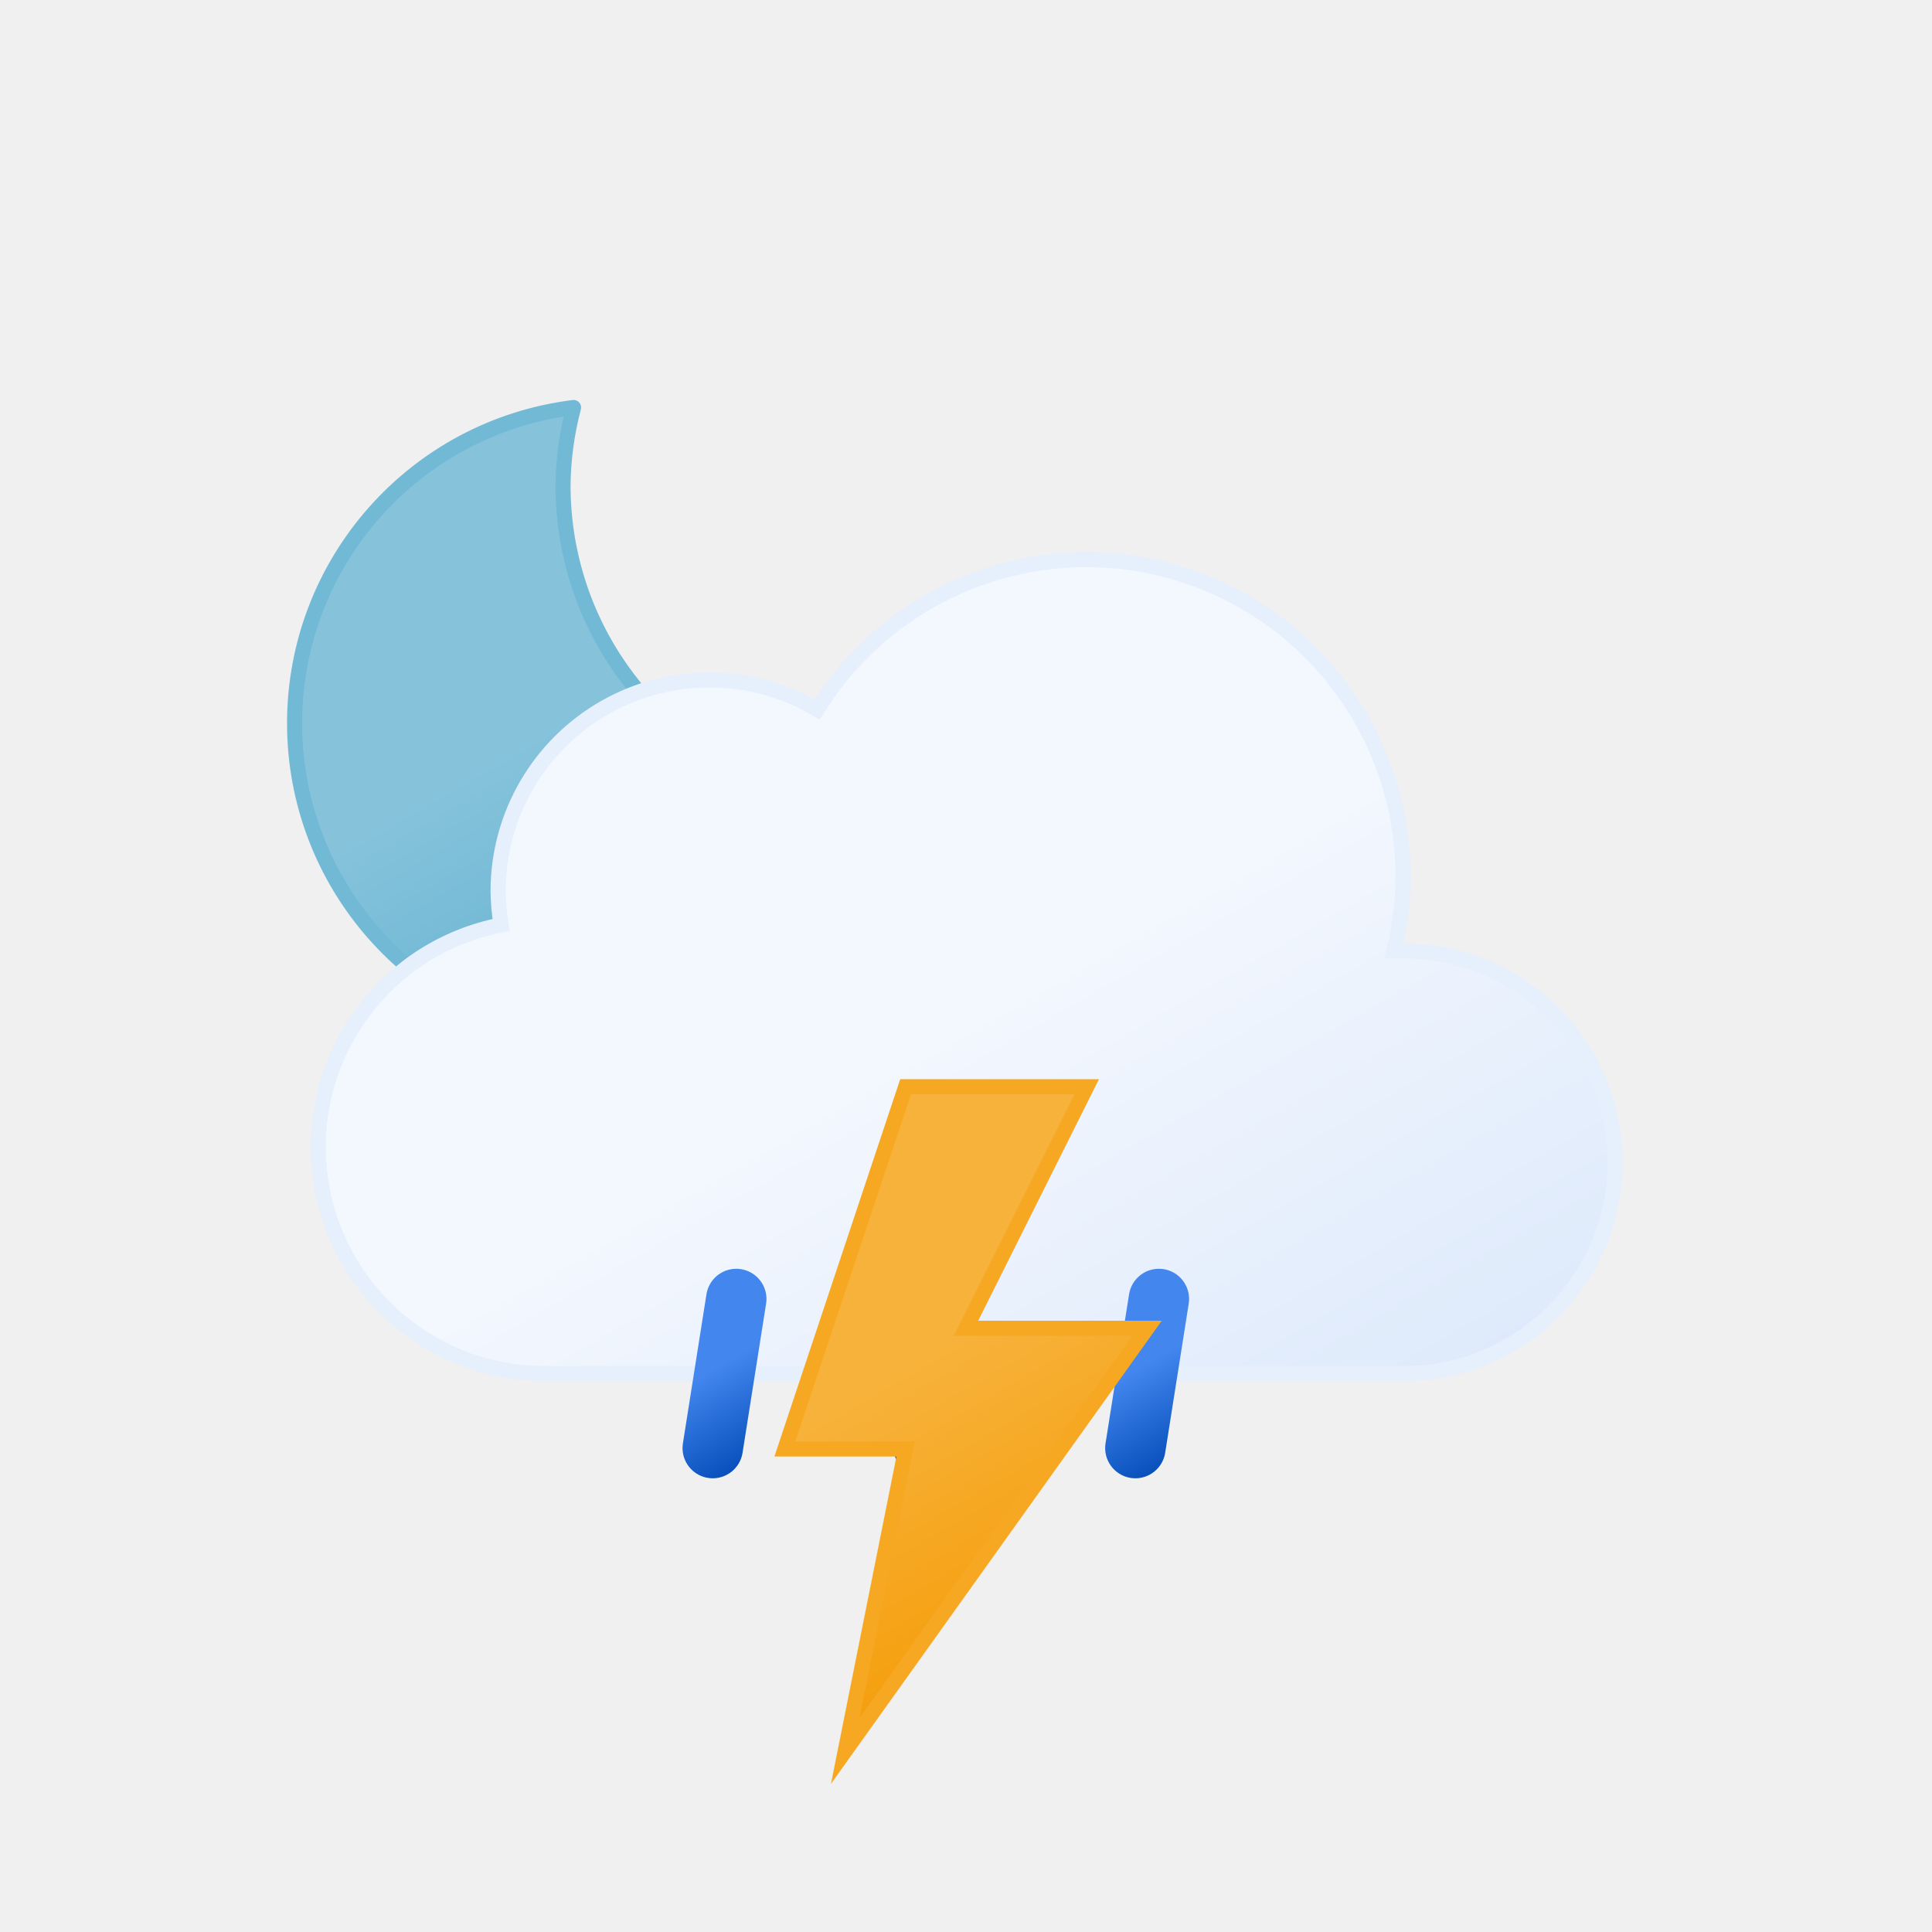
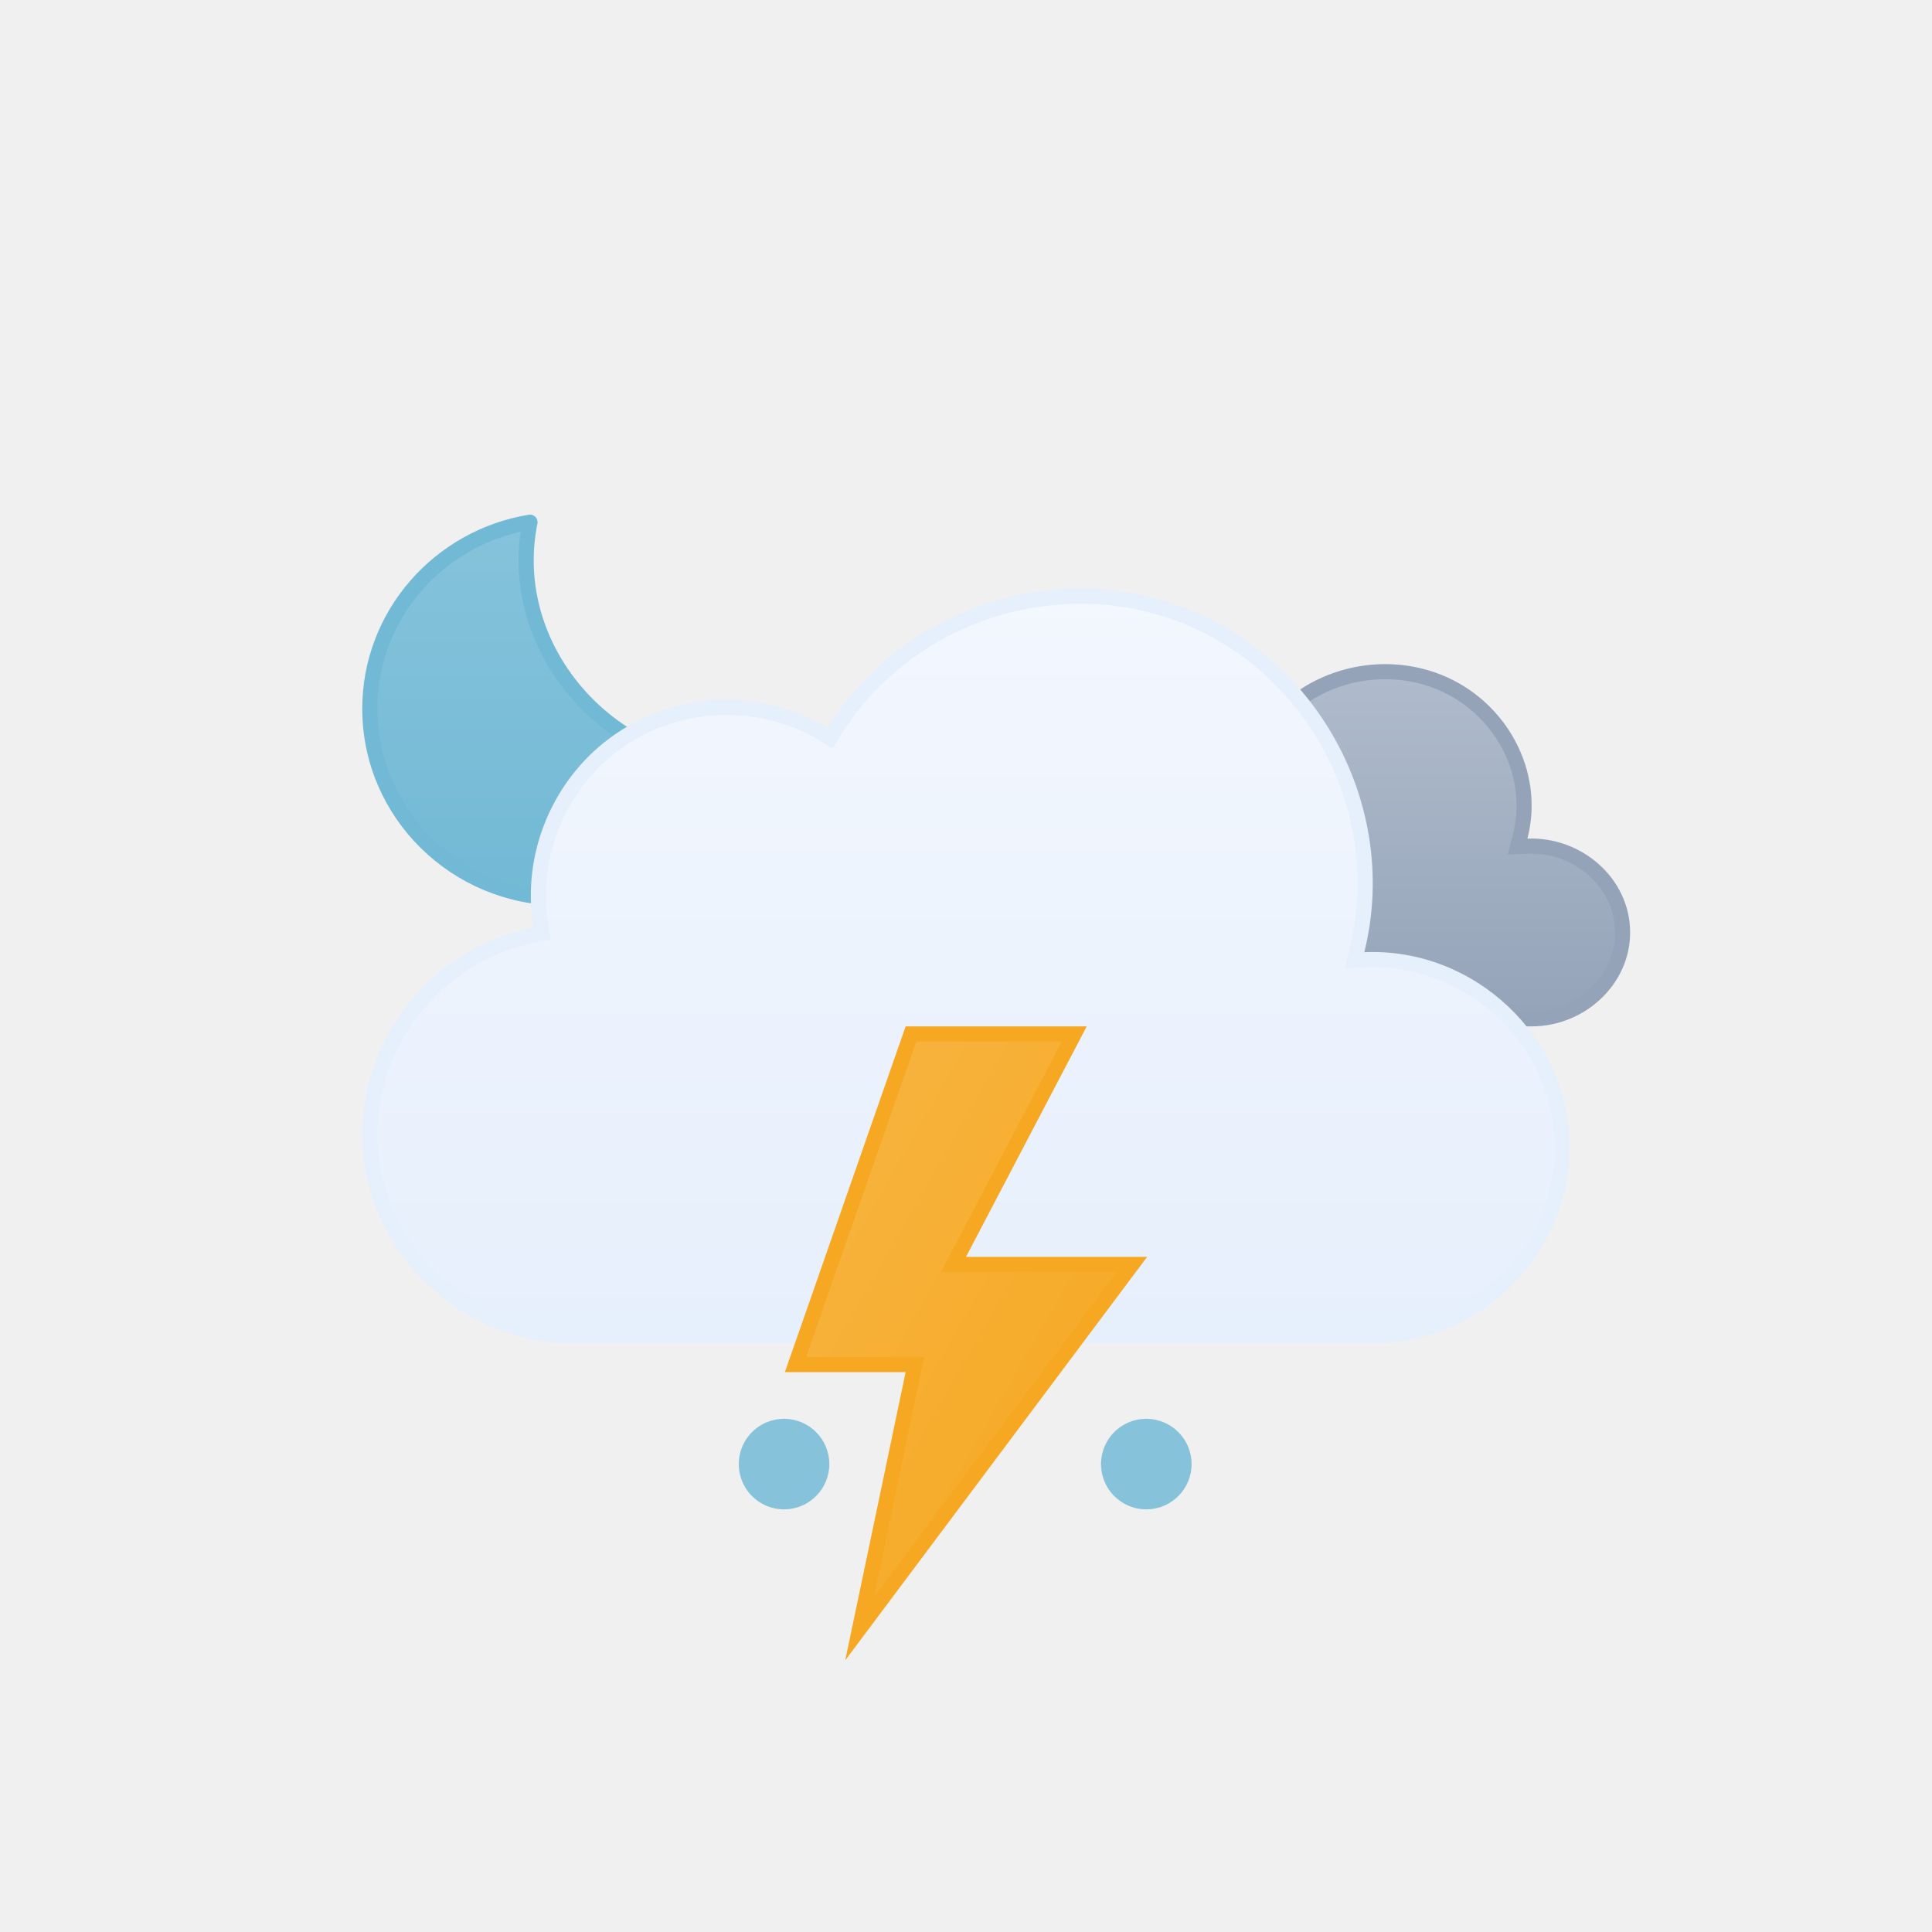
- <svg xmlns="http://www.w3.org/2000/svg" xmlns:xlink="http://www.w3.org/1999/xlink" viewBox="0 0 64 64">
+ <svg xmlns="http://www.w3.org/2000/svg" fill="none" viewBox="0 0 128 128">
+   <g id="thunderstorms-overcast-night-hail__thunderstorms-overcast-night-hail" clip-path="url(#thunderstorms-overcast-night-hail__clip0_1858_10014)">
+     <g id="thunderstorms-overcast-night-hail__Sky">
+       <g id="thunderstorms-overcast-night-hail__Moon">
+         <path id="thunderstorms-overcast-night-hail__Moon_2" fill="url(#thunderstorms-overcast-night-hail__paint0_linear_1858_10014)" stroke="#72b9d5" stroke-linecap="round" stroke-linejoin="round" d="M35.115 34.595c-1.737 8.568 5.638 16.62 14.198 16.188-1.64 5.05-6.424 8.717-12.095 8.717-7.03 0-12.718-5.621-12.718-12.541 0-6.214 4.588-11.375 10.615-12.364" />
+       </g>
+       <g id="thunderstorms-overcast-night-hail__Clouds">
+         <g id="thunderstorms-overcast-night-hail__Secondary Cloud">
+           <path id="thunderstorms-overcast-night-hail__Cloud" fill="url(#thunderstorms-overcast-night-hail__paint1_linear_1858_10014)" stroke="#94a3b8" stroke-miterlimit="10" d="M83.84 48.693c2.404-3.735 7.375-5.164 11.478-3.516 4.043 1.624 6.496 6.012 5.392 10.26l-.169.653.674-.029c3.281-.137 6.285 2.404 6.285 5.713 0 3.202-2.831 5.726-6.011 5.726H74.977c-3.209 0-6.132-2.382-6.448-5.593-.315-3.2 2.088-6.066 5.235-6.636l.491-.09-.087-.49c-.394-2.198.644-4.442 2.517-5.664 1.926-1.256 4.492-1.32 6.483-.17l.413.237z" />
+         </g>
+         <g id="thunderstorms-overcast-night-hail__Cloud_2">
+           <path id="thunderstorms-overcast-night-hail__Cloud_3" fill="url(#thunderstorms-overcast-night-hail__paint2_linear_1858_10014)" stroke="#e6effc" stroke-miterlimit="10" d="M55.263 48.475c4.86-7.864 15.035-11.095 23.552-7.532 8.507 3.56 13.323 13.06 11.088 22.022l-.161.65.669-.03c7.01-.306 13.089 5.407 13.089 12.443 0 6.811-5.728 12.472-12.523 12.472H37.954c-6.826.002-12.751-5.33-13.395-12.14-.643-6.808 4.178-13.148 10.884-14.415l.483-.092-.084-.484c-.816-4.745 1.284-9.652 5.263-12.356 3.99-2.712 9.341-2.86 13.475-.373l.423.255z" />
+         </g>
+       </g>
+     </g>
+     <g id="thunderstorms-overcast-night-hail__Precipitation">
+       <g id="thunderstorms-overcast-night-hail__Ice balls">
+         <path id="thunderstorms-overcast-night-hail__Ice Ball 1" fill="#86c3db" d="M52 86a3 3 0 1 0 0 5.999A3 3 0 0 0 52 86" transform="translate(0 8)" />
+         <path id="thunderstorms-overcast-night-hail__Ice Ball 2" fill="#86c3db" d="M64 86a3 3 0 1 0 0 5.999A3 3 0 0 0 64 86" />
+         <path id="thunderstorms-overcast-night-hail__Ice Ball 3" fill="#86c3db" d="M76 86a3 3 0 1 0 0 5.999A3 3 0 0 0 76 86" transform="translate(0 8)" />
+       </g>
+     </g>
+     <g id="thunderstorms-overcast-night-hail__Lightning">
+       <path id="thunderstorms-overcast-night-hail__Lightning Bolt" fill="url(#thunderstorms-overcast-night-hail__paint3_linear_1858_10014)" stroke="#f6a823" stroke-miterlimit="10" d="m71.173 68.5-7.616 14.541-.384.731h11.829l-18.05 24.12 3.537-16.88.127-.603h-7.912L60.355 68.5z" />
+     </g>
+   </g>
  <defs>
-     <linearGradient id="b" x1="13.58" x2="24.15" y1="15.57" y2="33.87" gradientUnits="userSpaceOnUse">
-       <stop offset="0" stop-color="#86c3db" />
-       <stop offset=".45" stop-color="#86c3db" />
-       <stop offset="1" stop-color="#5eafcf" />
-       <animateTransform attributeName="gradientTransform" dur="10s" repeatCount="indefinite" type="rotate" values="10 19.22 24.293; -10 19.22 24.293; 10 19.22 24.293" />
+     <linearGradient id="thunderstorms-overcast-night-hail__paint0_linear_1858_10014" x1="37" x2="37" y1="34" y2="60" gradientUnits="userSpaceOnUse">
+       <stop stop-color="#86c3db" />
+       <stop offset="1" stop-color="#72b9d5" />
    </linearGradient>
-     <linearGradient id="c" x1="22.56" x2="39.2" y1="21.96" y2="50.8" gradientUnits="userSpaceOnUse">
-       <stop offset="0" stop-color="#f3f7fe" />
-       <stop offset=".45" stop-color="#f3f7fe" />
-       <stop offset="1" stop-color="#deeafb" />
+     <linearGradient id="thunderstorms-overcast-night-hail__paint1_linear_1858_10014" x1="88" x2="88" y1="44" y2="68" gradientUnits="userSpaceOnUse">
+       <stop stop-color="#b0bccd" />
+       <stop offset="1" stop-color="#94a3b8" />
    </linearGradient>
-     <linearGradient id="a" x1="22.53" x2="25.47" y1="42.95" y2="48.05" gradientUnits="userSpaceOnUse">
-       <stop offset="0" stop-color="#4286ee" />
-       <stop offset=".45" stop-color="#4286ee" />
-       <stop offset="1" stop-color="#0950bc" />
+     <linearGradient id="thunderstorms-overcast-night-hail__paint2_linear_1858_10014" x1="64.001" x2="64.001" y1="39" y2="89" gradientUnits="userSpaceOnUse">
+       <stop stop-color="#f3f7fe" />
+       <stop offset="1" stop-color="#e6effc" />
    </linearGradient>
-     <linearGradient id="d" x1="29.53" x2="32.47" y1="42.95" y2="48.05" xlink:href="#a" />
-     <linearGradient id="e" x1="36.53" x2="39.47" y1="42.95" y2="48.05" xlink:href="#a" />
-     <linearGradient id="f" x1="26.74" x2="35.76" y1="37.88" y2="53.52" gradientUnits="userSpaceOnUse">
-       <stop offset="0" stop-color="#f7b23b" />
-       <stop offset=".45" stop-color="#f7b23b" />
-       <stop offset="1" stop-color="#f59e0b" />
+     <linearGradient id="thunderstorms-overcast-night-hail__paint3_linear_1858_10014" x1="64.528" x2="84.414" y1="66.038" y2="77.457" gradientUnits="userSpaceOnUse">
+       <stop stop-color="#f7b23b" />
+       <stop offset="1" stop-color="#f6a823" />
    </linearGradient>
+     <clipPath id="thunderstorms-overcast-night-hail__clip0_1858_10014">
+       <rect width="128" height="128" fill="#fff" />
+     </clipPath>
  </defs>
-   <g>
-     <path fill="url(#b)" stroke="#72b9d5" stroke-linecap="round" stroke-linejoin="round" stroke-width=".5" d="M29.33 26.68a10.61 10.61 0 01-10.68-10.54A10.5 10.5 0 0119 13.5a10.54 10.54 0 1011.5 13.11 11.48 11.48 0 01-1.17.07z" />
-     <animateTransform attributeName="transform" dur="10s" repeatCount="indefinite" type="rotate" values="-10 19.22 24.293; 10 19.22 24.293; -10 19.22 24.293" />
-   </g>
-   <path fill="url(#c)" stroke="#e6effc" stroke-miterlimit="10" stroke-width=".5" d="M46.5 31.5h-.32a10.49 10.49 0 00-19.11-8 7 7 0 00-10.57 6 7.21 7.21 0 00.1 1.14A7.5 7.5 0 0018 45.5a4.19 4.19 0 00.5 0v0h28a7 7 0 000-14z" />
-   <path fill="none" stroke="url(#a)" stroke-linecap="round" stroke-miterlimit="10" stroke-width="2" d="M24.39 43.03l-.78 4.94">
-     <animateTransform attributeName="transform" dur="0.7s" repeatCount="indefinite" type="translate" values="1 -5; -2 10" />
-     <animate attributeName="opacity" dur="0.7s" repeatCount="indefinite" values="0;1;1;0" />
-   </path>
-   <path fill="none" stroke="url(#d)" stroke-linecap="round" stroke-miterlimit="10" stroke-width="2" d="M31.39 43.03l-.78 4.94">
-     <animateTransform attributeName="transform" begin="-0.4s" dur="0.7s" repeatCount="indefinite" type="translate" values="1 -5; -2 10" />
-     <animate attributeName="opacity" begin="-0.4s" dur="0.7s" repeatCount="indefinite" values="0;1;1;0" />
-   </path>
-   <path fill="none" stroke="url(#e)" stroke-linecap="round" stroke-miterlimit="10" stroke-width="2" d="M38.39 43.03l-.78 4.94">
-     <animateTransform attributeName="transform" begin="-0.2s" dur="0.7s" repeatCount="indefinite" type="translate" values="1 -5; -2 10" />
-     <animate attributeName="opacity" begin="-0.2s" dur="0.7s" repeatCount="indefinite" values="0;1;1;0" />
-   </path>
-   <path fill="url(#f)" stroke="#f6a823" stroke-miterlimit="10" stroke-width=".5" d="M30 36l-4 12h4l-2 10 10-14h-6l4-8h-6z">
-     <animate attributeName="opacity" dur="2s" repeatCount="indefinite" values="1; 1; 1; 1; 1; 1; 0.1; 1; 0.1; 1; 1; 0.1; 1; 0.1; 1" />
-   </path>
</svg>
